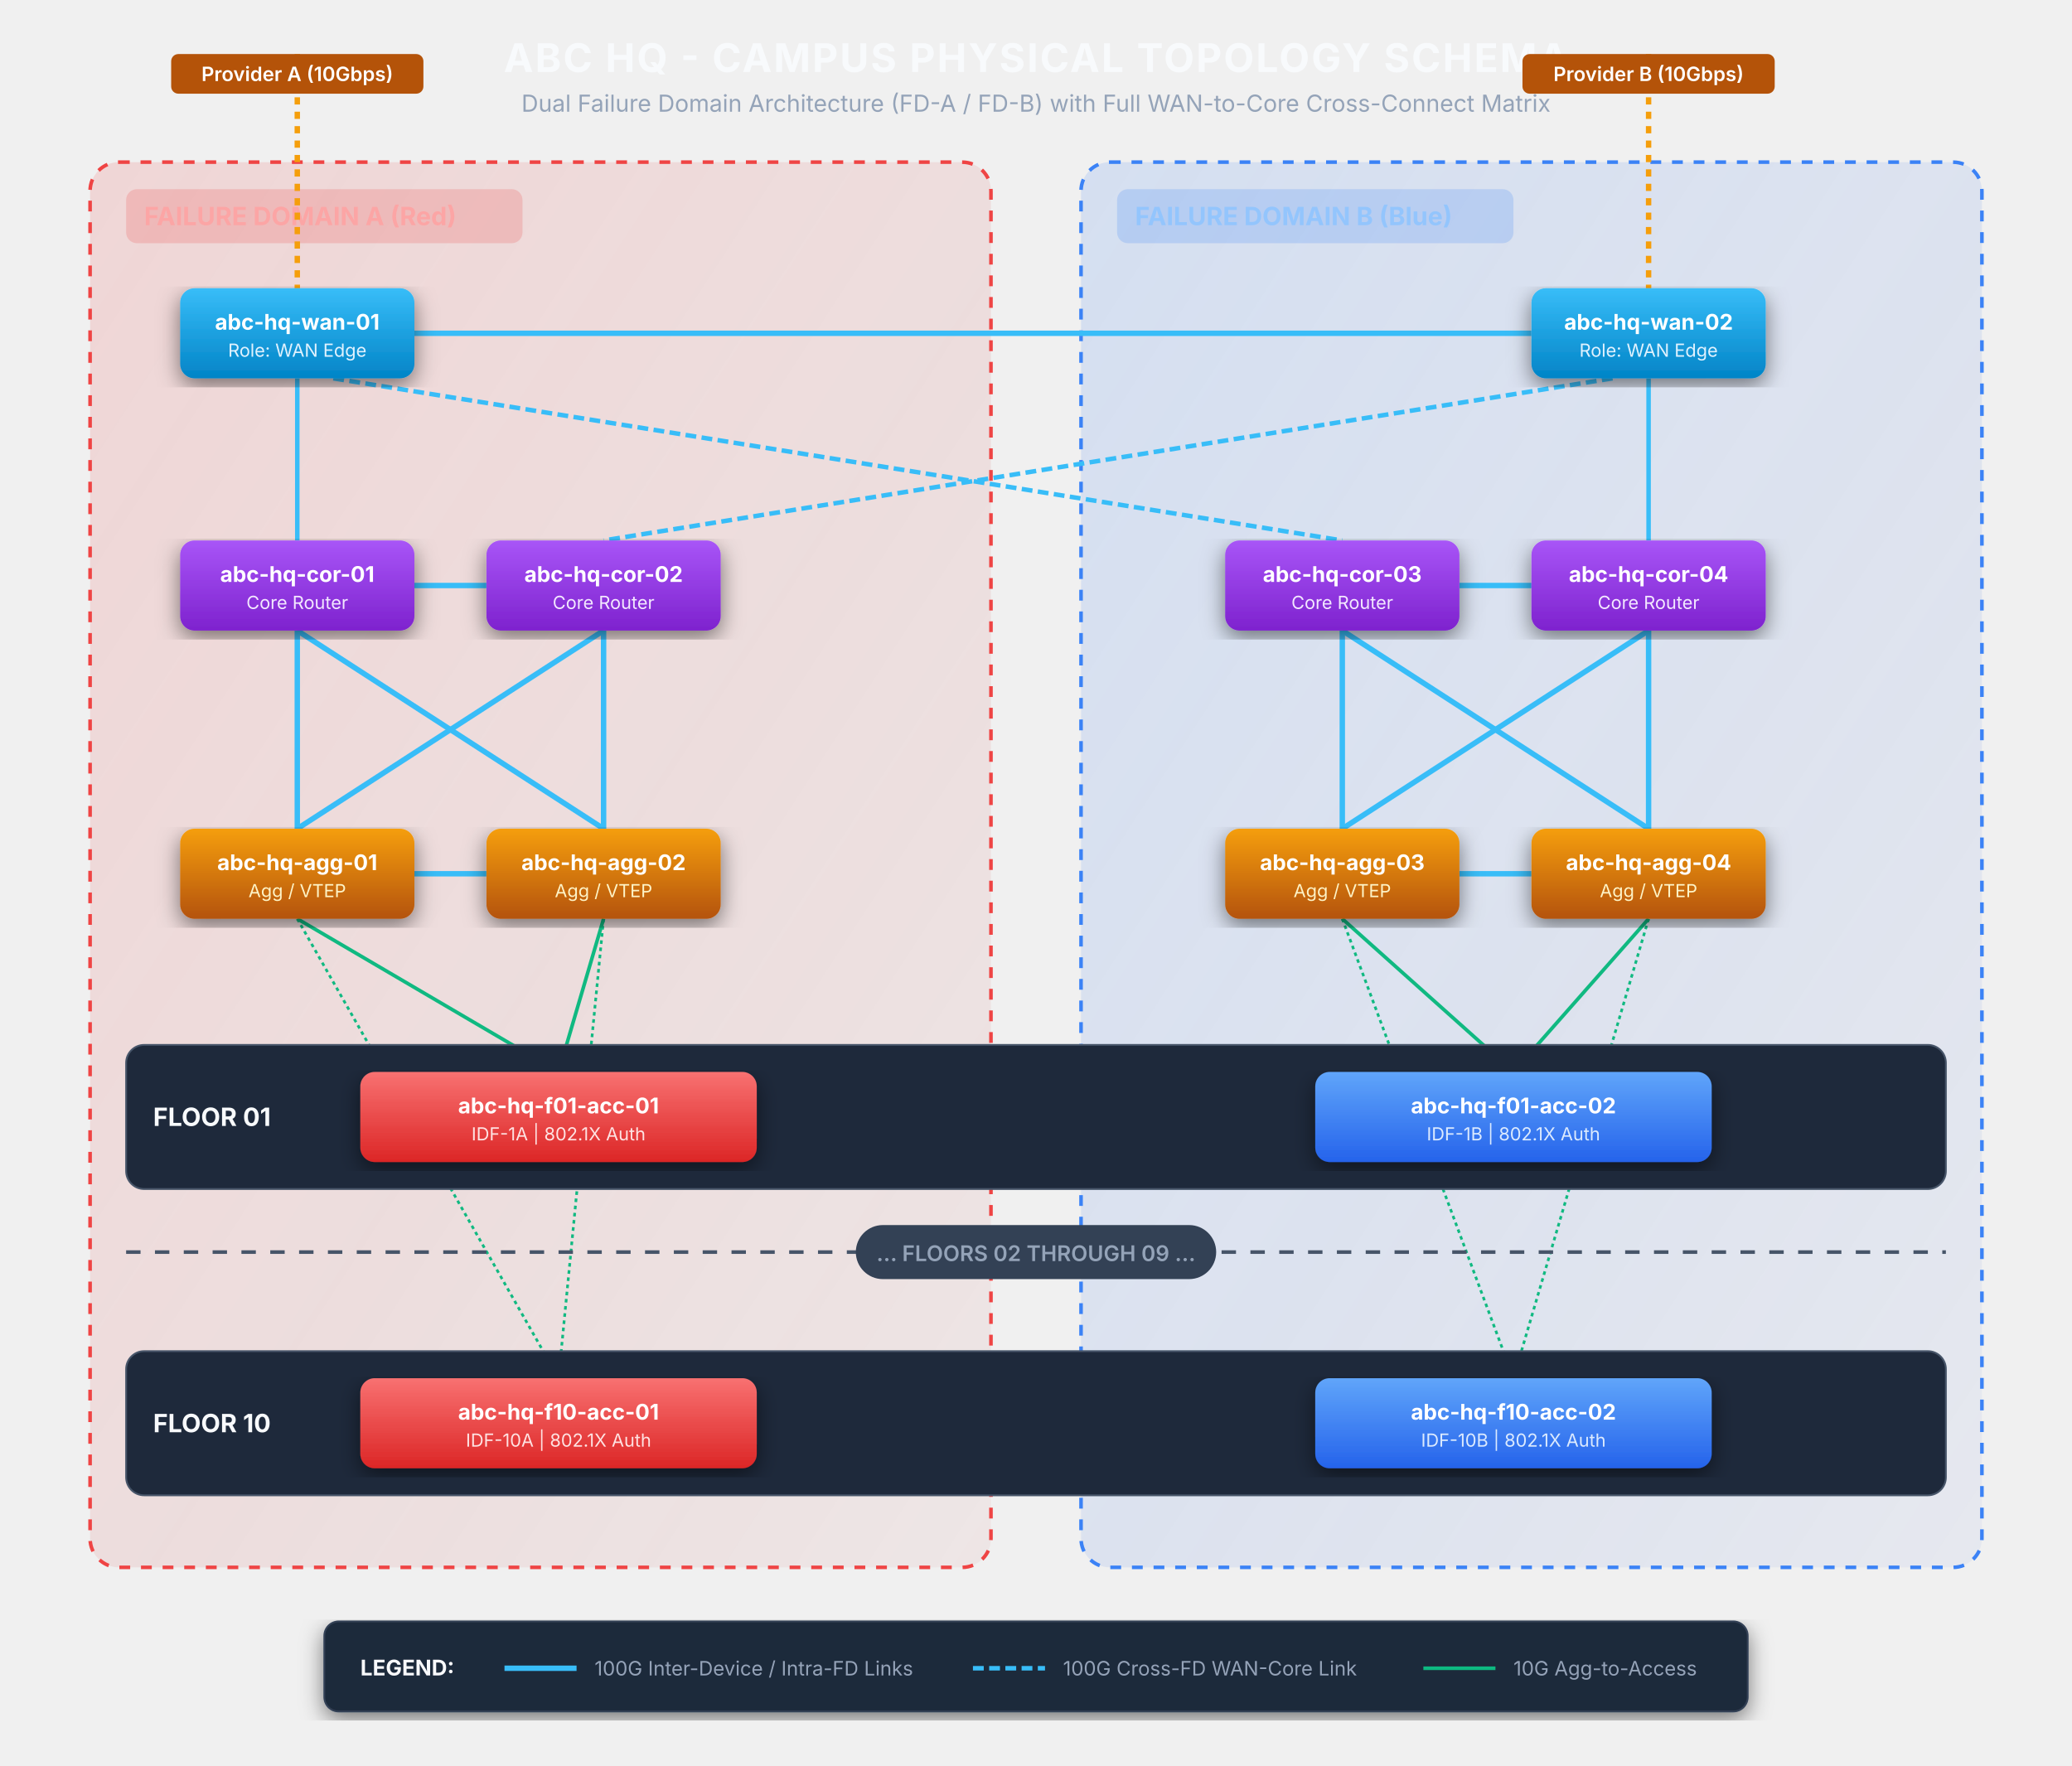
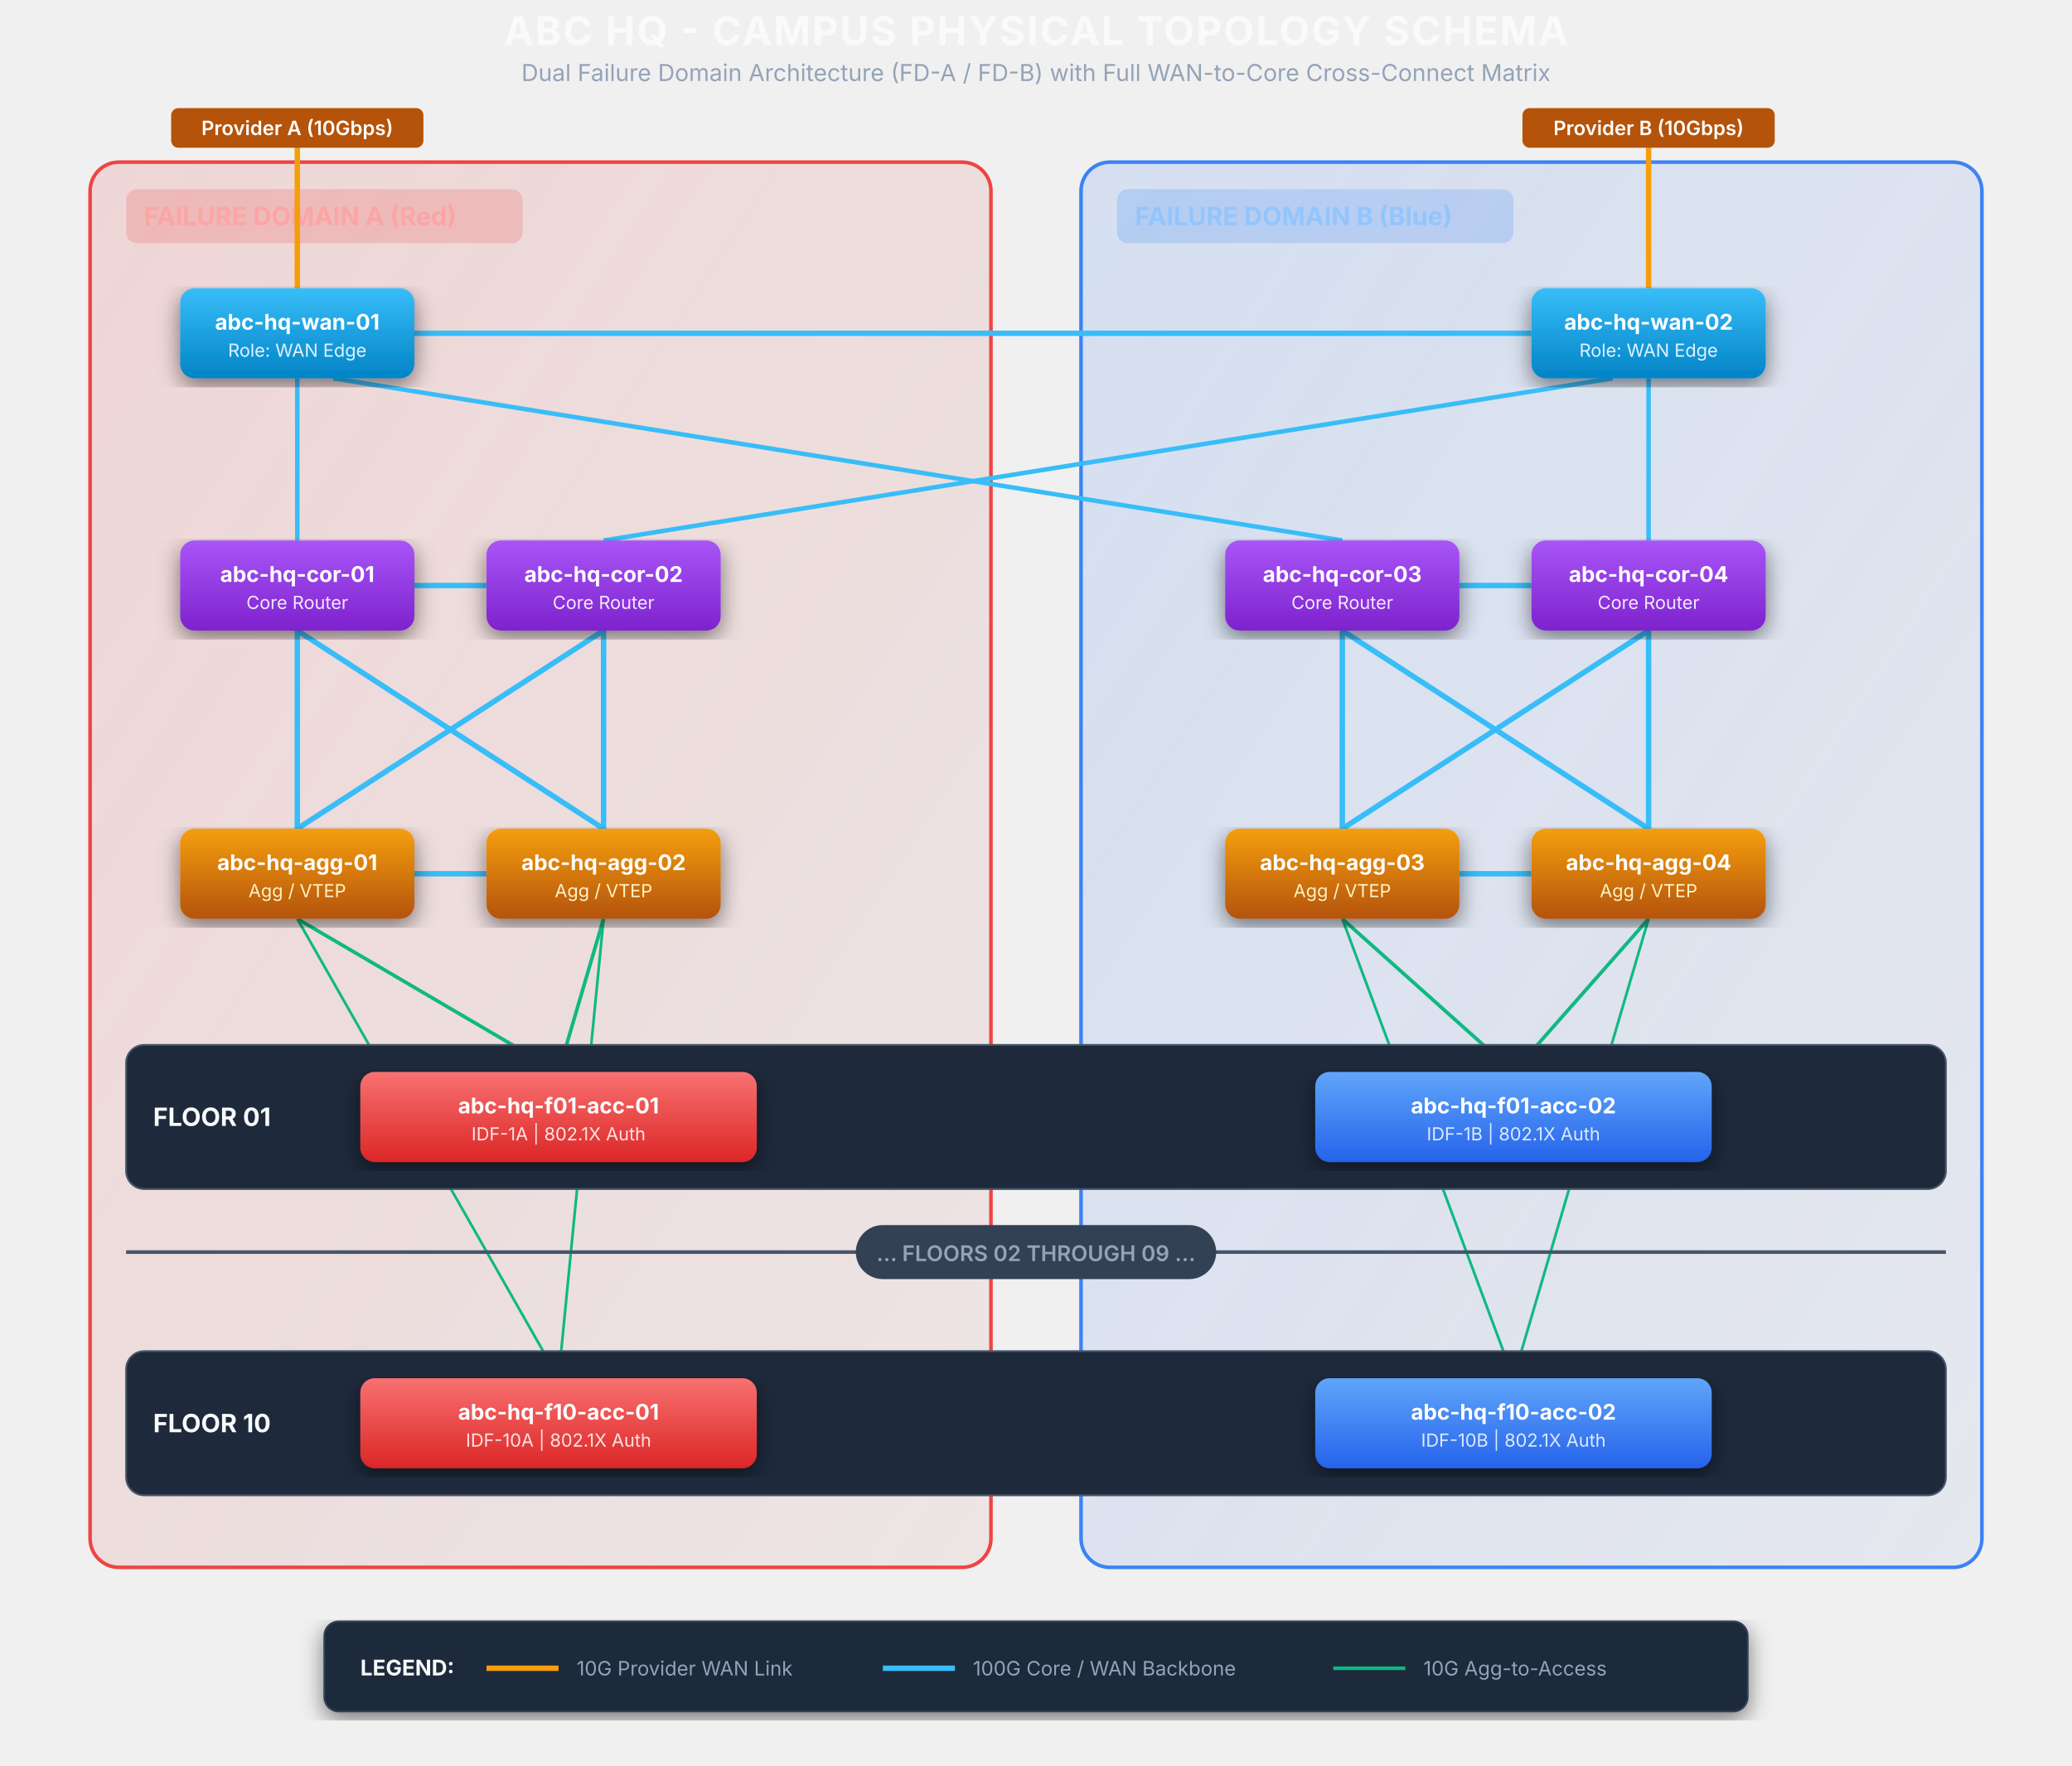
<svg xmlns="http://www.w3.org/2000/svg" viewBox="0 0 1150 980" width="100%" height="100%" style="background-color: #0f172a; font-family: system-ui, -apple-system, sans-serif;">
  <defs>
    <linearGradient id="fda-grad" x1="0%" y1="0%" x2="100%" y2="100%">
      <stop offset="0%" stop-color="#ef4444" stop-opacity="0.15" />
      <stop offset="100%" stop-color="#b91c1c" stop-opacity="0.05" />
    </linearGradient>
    <linearGradient id="fdb-grad" x1="0%" y1="0%" x2="100%" y2="100%">
      <stop offset="0%" stop-color="#3b82f6" stop-opacity="0.15" />
      <stop offset="100%" stop-color="#1d4ed8" stop-opacity="0.05" />
    </linearGradient>
    <linearGradient id="node-wan" x1="0%" y1="0%" x2="0%" y2="100%">
      <stop offset="0%" stop-color="#38bdf8" />
      <stop offset="100%" stop-color="#0284c7" />
    </linearGradient>
    <linearGradient id="node-core" x1="0%" y1="0%" x2="0%" y2="100%">
      <stop offset="0%" stop-color="#a855f7" />
      <stop offset="100%" stop-color="#7e22ce" />
    </linearGradient>
    <linearGradient id="node-agg" x1="0%" y1="0%" x2="0%" y2="100%">
      <stop offset="0%" stop-color="#f59e0b" />
      <stop offset="100%" stop-color="#b45309" />
    </linearGradient>
    <linearGradient id="node-acc-a" x1="0%" y1="0%" x2="0%" y2="100%">
      <stop offset="0%" stop-color="#f87171" />
      <stop offset="100%" stop-color="#dc2626" />
    </linearGradient>
    <linearGradient id="node-acc-b" x1="0%" y1="0%" x2="0%" y2="100%">
      <stop offset="0%" stop-color="#60a5fa" />
      <stop offset="100%" stop-color="#2563eb" />
    </linearGradient>
    <filter id="shadow" x="-10%" y="-10%" width="120%" height="120%">
      <feDropShadow dx="0" dy="4" stdDeviation="6" flood-color="#000000" flood-opacity="0.5" />
    </filter>
  </defs>
-   <text x="575" y="40" text-anchor="middle" fill="#f8fafc" font-size="22" font-weight="700" letter-spacing="1">ABC HQ - CAMPUS PHYSICAL TOPOLOGY SCHEMA</text>
-   <text x="575" y="62" text-anchor="middle" fill="#94a3b8" font-size="13">Dual Failure Domain Architecture (FD-A / FD-B) with Full WAN-to-Core Cross-Connect Matrix</text>
-   <rect x="50" y="90" width="500" height="780" rx="16" fill="url(#fda-grad)" stroke="#ef4444" stroke-width="2" stroke-dasharray="6,6" />
+   <text x="575" y="25" text-anchor="middle" fill="#f8fafc" font-size="22" font-weight="700" letter-spacing="1">ABC HQ - CAMPUS PHYSICAL TOPOLOGY SCHEMA</text>
+   <text x="575" y="45" text-anchor="middle" fill="#94a3b8" font-size="13">Dual Failure Domain Architecture (FD-A / FD-B) with Full WAN-to-Core Cross-Connect Matrix</text>
+   <rect x="50" y="90" width="500" height="780" rx="16" fill="url(#fda-grad)" stroke="#ef4444" stroke-width="2" />
  <rect x="70" y="105" width="220" height="30" rx="6" fill="#ef4444" fill-opacity="0.2" />
  <text x="80" y="125" fill="#fca5a5" font-size="14" font-weight="700">FAILURE DOMAIN A (Red)</text>
-   <rect x="600" y="90" width="500" height="780" rx="16" fill="url(#fdb-grad)" stroke="#3b82f6" stroke-width="2" stroke-dasharray="6,6" />
+   <rect x="600" y="90" width="500" height="780" rx="16" fill="url(#fdb-grad)" stroke="#3b82f6" stroke-width="2" />
  <rect x="620" y="105" width="220" height="30" rx="6" fill="#3b82f6" fill-opacity="0.2" />
  <text x="630" y="125" fill="#93c5fd" font-size="14" font-weight="700">FAILURE DOMAIN B (Blue)</text>
-   <path d="M 165,30 L 165,160" stroke="#f59e0b" stroke-width="3" stroke-dasharray="4,4" />
-   <rect x="95" y="30" width="140" height="22" rx="4" fill="#b45309" />
-   <text x="165" y="45" text-anchor="middle" fill="#ffffff" font-size="11" font-weight="600">Provider A (10Gbps)</text>
-   <path d="M 915,30 L 915,160" stroke="#f59e0b" stroke-width="3" stroke-dasharray="4,4" />
-   <rect x="845" y="30" width="140" height="22" rx="4" fill="#b45309" />
-   <text x="915" y="45" text-anchor="middle" fill="#ffffff" font-size="11" font-weight="600">Provider B (10Gbps)</text>
+   <path d="M 165,75 L 165,160" stroke="#f59e0b" stroke-width="3" />
+   <rect x="95" y="60" width="140" height="22" rx="4" fill="#b45309" />
+   <text x="165" y="75" text-anchor="middle" fill="#ffffff" font-size="11" font-weight="600">Provider A (10Gbps)</text>
+   <path d="M 915,75 L 915,160" stroke="#f59e0b" stroke-width="3" />
+   <rect x="845" y="60" width="140" height="22" rx="4" fill="#b45309" />
+   <text x="915" y="75" text-anchor="middle" fill="#ffffff" font-size="11" font-weight="600">Provider B (10Gbps)</text>
  <path d="M 230,185 L 850,185" stroke="#38bdf8" stroke-width="3" />
  <path d="M 230,325 L 270,325" stroke="#38bdf8" stroke-width="3" />
  <path d="M 810,325 L 850,325" stroke="#38bdf8" stroke-width="3" />
  <path d="M 230,485 L 270,485" stroke="#38bdf8" stroke-width="3" />
  <path d="M 810,485 L 850,485" stroke="#38bdf8" stroke-width="3" />
  <path d="M 165,210 L 165,300" stroke="#38bdf8" stroke-width="2.5" />
-   <path d="M 185,210 L 745,300" stroke="#38bdf8" stroke-width="2.5" stroke-dasharray="6,3" />
+   <path d="M 185,210 L 745,300" stroke="#38bdf8" stroke-width="2.5" />
  <path d="M 915,210 L 915,300" stroke="#38bdf8" stroke-width="2.5" />
-   <path d="M 895,210 L 335,300" stroke="#38bdf8" stroke-width="2.5" stroke-dasharray="6,3" />
+   <path d="M 895,210 L 335,300" stroke="#38bdf8" stroke-width="2.5" />
  <path d="M 165,350 L 165,460" stroke="#38bdf8" stroke-width="3" />
  <path d="M 165,350 L 335,460" stroke="#38bdf8" stroke-width="3" />
  <path d="M 335,350 L 165,460" stroke="#38bdf8" stroke-width="3" />
  <path d="M 335,350 L 335,460" stroke="#38bdf8" stroke-width="3" />
  <path d="M 745,350 L 745,460" stroke="#38bdf8" stroke-width="3" />
  <path d="M 745,350 L 915,460" stroke="#38bdf8" stroke-width="3" />
  <path d="M 915,350 L 745,460" stroke="#38bdf8" stroke-width="3" />
  <path d="M 915,350 L 915,460" stroke="#38bdf8" stroke-width="3" />
  <path d="M 165,510 L 310,595" stroke="#10b981" stroke-width="2" />
  <path d="M 335,510 L 310,595" stroke="#10b981" stroke-width="2" />
  <path d="M 745,510 L 840,595" stroke="#10b981" stroke-width="2" />
  <path d="M 915,510 L 840,595" stroke="#10b981" stroke-width="2" />
-   <path d="M 165,510 L 310,765" stroke="#10b981" stroke-width="1.5" stroke-dasharray="2,2" />
-   <path d="M 335,510 L 310,765" stroke="#10b981" stroke-width="1.5" stroke-dasharray="2,2" />
-   <path d="M 745,510 L 840,765" stroke="#10b981" stroke-width="1.5" stroke-dasharray="2,2" />
-   <path d="M 915,510 L 840,765" stroke="#10b981" stroke-width="1.5" stroke-dasharray="2,2" />
+   <path d="M 165,510 L 310,765" stroke="#10b981" stroke-width="1.5" />
+   <path d="M 335,510 L 310,765" stroke="#10b981" stroke-width="1.5" />
+   <path d="M 745,510 L 840,765" stroke="#10b981" stroke-width="1.5" />
+   <path d="M 915,510 L 840,765" stroke="#10b981" stroke-width="1.5" />
  <g id="wan-routers" filter="url(#shadow)">
    <rect x="100" y="160" width="130" height="50" rx="8" fill="url(#node-wan)" />
    <text x="165" y="183" text-anchor="middle" fill="#ffffff" font-size="12" font-weight="700">abc-hq-wan-01</text>
    <text x="165" y="198" text-anchor="middle" fill="#e0f2fe" font-size="10">Role: WAN Edge</text>
    <rect x="850" y="160" width="130" height="50" rx="8" fill="url(#node-wan)" />
    <text x="915" y="183" text-anchor="middle" fill="#ffffff" font-size="12" font-weight="700">abc-hq-wan-02</text>
    <text x="915" y="198" text-anchor="middle" fill="#e0f2fe" font-size="10">Role: WAN Edge</text>
  </g>
  <g id="core-routers" filter="url(#shadow)">
    <rect x="100" y="300" width="130" height="50" rx="8" fill="url(#node-core)" />
    <text x="165" y="323" text-anchor="middle" fill="#ffffff" font-size="12" font-weight="700">abc-hq-cor-01</text>
    <text x="165" y="338" text-anchor="middle" fill="#f3e8ff" font-size="10">Core Router</text>
    <rect x="270" y="300" width="130" height="50" rx="8" fill="url(#node-core)" />
    <text x="335" y="323" text-anchor="middle" fill="#ffffff" font-size="12" font-weight="700">abc-hq-cor-02</text>
    <text x="335" y="338" text-anchor="middle" fill="#f3e8ff" font-size="10">Core Router</text>
    <rect x="680" y="300" width="130" height="50" rx="8" fill="url(#node-core)" />
    <text x="745" y="323" text-anchor="middle" fill="#ffffff" font-size="12" font-weight="700">abc-hq-cor-03</text>
    <text x="745" y="338" text-anchor="middle" fill="#f3e8ff" font-size="10">Core Router</text>
    <rect x="850" y="300" width="130" height="50" rx="8" fill="url(#node-core)" />
    <text x="915" y="323" text-anchor="middle" fill="#ffffff" font-size="12" font-weight="700">abc-hq-cor-04</text>
    <text x="915" y="338" text-anchor="middle" fill="#f3e8ff" font-size="10">Core Router</text>
  </g>
  <g id="agg-switches" filter="url(#shadow)">
    <rect x="100" y="460" width="130" height="50" rx="8" fill="url(#node-agg)" />
    <text x="165" y="483" text-anchor="middle" fill="#ffffff" font-size="12" font-weight="700">abc-hq-agg-01</text>
    <text x="165" y="498" text-anchor="middle" fill="#fef3c7" font-size="10">Agg / VTEP</text>
    <rect x="270" y="460" width="130" height="50" rx="8" fill="url(#node-agg)" />
    <text x="335" y="483" text-anchor="middle" fill="#ffffff" font-size="12" font-weight="700">abc-hq-agg-02</text>
    <text x="335" y="498" text-anchor="middle" fill="#fef3c7" font-size="10">Agg / VTEP</text>
    <rect x="680" y="460" width="130" height="50" rx="8" fill="url(#node-agg)" />
    <text x="745" y="483" text-anchor="middle" fill="#ffffff" font-size="12" font-weight="700">abc-hq-agg-03</text>
    <text x="745" y="498" text-anchor="middle" fill="#fef3c7" font-size="10">Agg / VTEP</text>
    <rect x="850" y="460" width="130" height="50" rx="8" fill="url(#node-agg)" />
    <text x="915" y="483" text-anchor="middle" fill="#ffffff" font-size="12" font-weight="700">abc-hq-agg-04</text>
    <text x="915" y="498" text-anchor="middle" fill="#fef3c7" font-size="10">Agg / VTEP</text>
  </g>
  <rect x="70" y="580" width="1010" height="80" rx="10" fill="#1e293b" stroke="#475569" stroke-width="1" />
  <text x="85" y="625" fill="#f8fafc" font-size="14" font-weight="700">FLOOR 01</text>
  <g id="f01-switches" filter="url(#shadow)">
    <rect x="200" y="595" width="220" height="50" rx="8" fill="url(#node-acc-a)" />
    <text x="310" y="618" text-anchor="middle" fill="#ffffff" font-size="12" font-weight="700">abc-hq-f01-acc-01</text>
    <text x="310" y="633" text-anchor="middle" fill="#fee2e2" font-size="10">IDF-1A | 802.1X Auth</text>
    <rect x="730" y="595" width="220" height="50" rx="8" fill="url(#node-acc-b)" />
    <text x="840" y="618" text-anchor="middle" fill="#ffffff" font-size="12" font-weight="700">abc-hq-f01-acc-02</text>
    <text x="840" y="633" text-anchor="middle" fill="#dbeafe" font-size="10">IDF-1B | 802.1X Auth</text>
  </g>
  <g transform="translate(0, 675)">
-     <line x1="70" y1="20" x2="1080" y2="20" stroke="#475569" stroke-width="2" stroke-dasharray="8,8" />
+     <line x1="70" y1="20" x2="1080" y2="20" stroke="#475569" stroke-width="2" />
    <rect x="475" y="5" width="200" height="30" rx="15" fill="#334155" />
    <text x="575" y="25" text-anchor="middle" fill="#94a3b8" font-size="12" font-weight="600">... FLOORS 02 THROUGH 09 ...</text>
  </g>
  <rect x="70" y="750" width="1010" height="80" rx="10" fill="#1e293b" stroke="#475569" stroke-width="1" />
  <text x="85" y="795" fill="#f8fafc" font-size="14" font-weight="700">FLOOR 10</text>
  <g id="f10-switches" filter="url(#shadow)">
    <rect x="200" y="765" width="220" height="50" rx="8" fill="url(#node-acc-a)" />
    <text x="310" y="788" text-anchor="middle" fill="#ffffff" font-size="12" font-weight="700">abc-hq-f10-acc-01</text>
    <text x="310" y="803" text-anchor="middle" fill="#fee2e2" font-size="10">IDF-10A | 802.1X Auth</text>
    <rect x="730" y="765" width="220" height="50" rx="8" fill="url(#node-acc-b)" />
    <text x="840" y="788" text-anchor="middle" fill="#ffffff" font-size="12" font-weight="700">abc-hq-f10-acc-02</text>
    <text x="840" y="803" text-anchor="middle" fill="#dbeafe" font-size="10">IDF-10B | 802.1X Auth</text>
  </g>
  <g transform="translate(180, 900)" filter="url(#shadow)">
    <rect x="0" y="0" width="790" height="50" rx="8" fill="#1e293b" stroke="#334155" stroke-width="1" />
    <text x="20" y="30" fill="#f8fafc" font-size="12" font-weight="700">LEGEND:</text>
-     <line x1="100" y1="26" x2="140" y2="26" stroke="#38bdf8" stroke-width="3" />
-     <text x="150" y="30" fill="#94a3b8" font-size="11">100G Inter-Device / Intra-FD Links</text>
-     <line x1="360" y1="26" x2="400" y2="26" stroke="#38bdf8" stroke-width="2.5" stroke-dasharray="6,3" />
-     <text x="410" y="30" fill="#94a3b8" font-size="11">100G Cross-FD WAN-Core Link</text>
-     <line x1="610" y1="26" x2="650" y2="26" stroke="#10b981" stroke-width="2" />
-     <text x="660" y="30" fill="#94a3b8" font-size="11">10G Agg-to-Access</text>
+     <line x1="90" y1="26" x2="130" y2="26" stroke="#f59e0b" stroke-width="3" />
+     <text x="140" y="30" fill="#94a3b8" font-size="11">10G Provider WAN Link</text>
+     <line x1="310" y1="26" x2="350" y2="26" stroke="#38bdf8" stroke-width="3" />
+     <text x="360" y="30" fill="#94a3b8" font-size="11">100G Core / WAN Backbone</text>
+     <line x1="560" y1="26" x2="600" y2="26" stroke="#10b981" stroke-width="2" />
+     <text x="610" y="30" fill="#94a3b8" font-size="11">10G Agg-to-Access</text>
  </g>
</svg>
